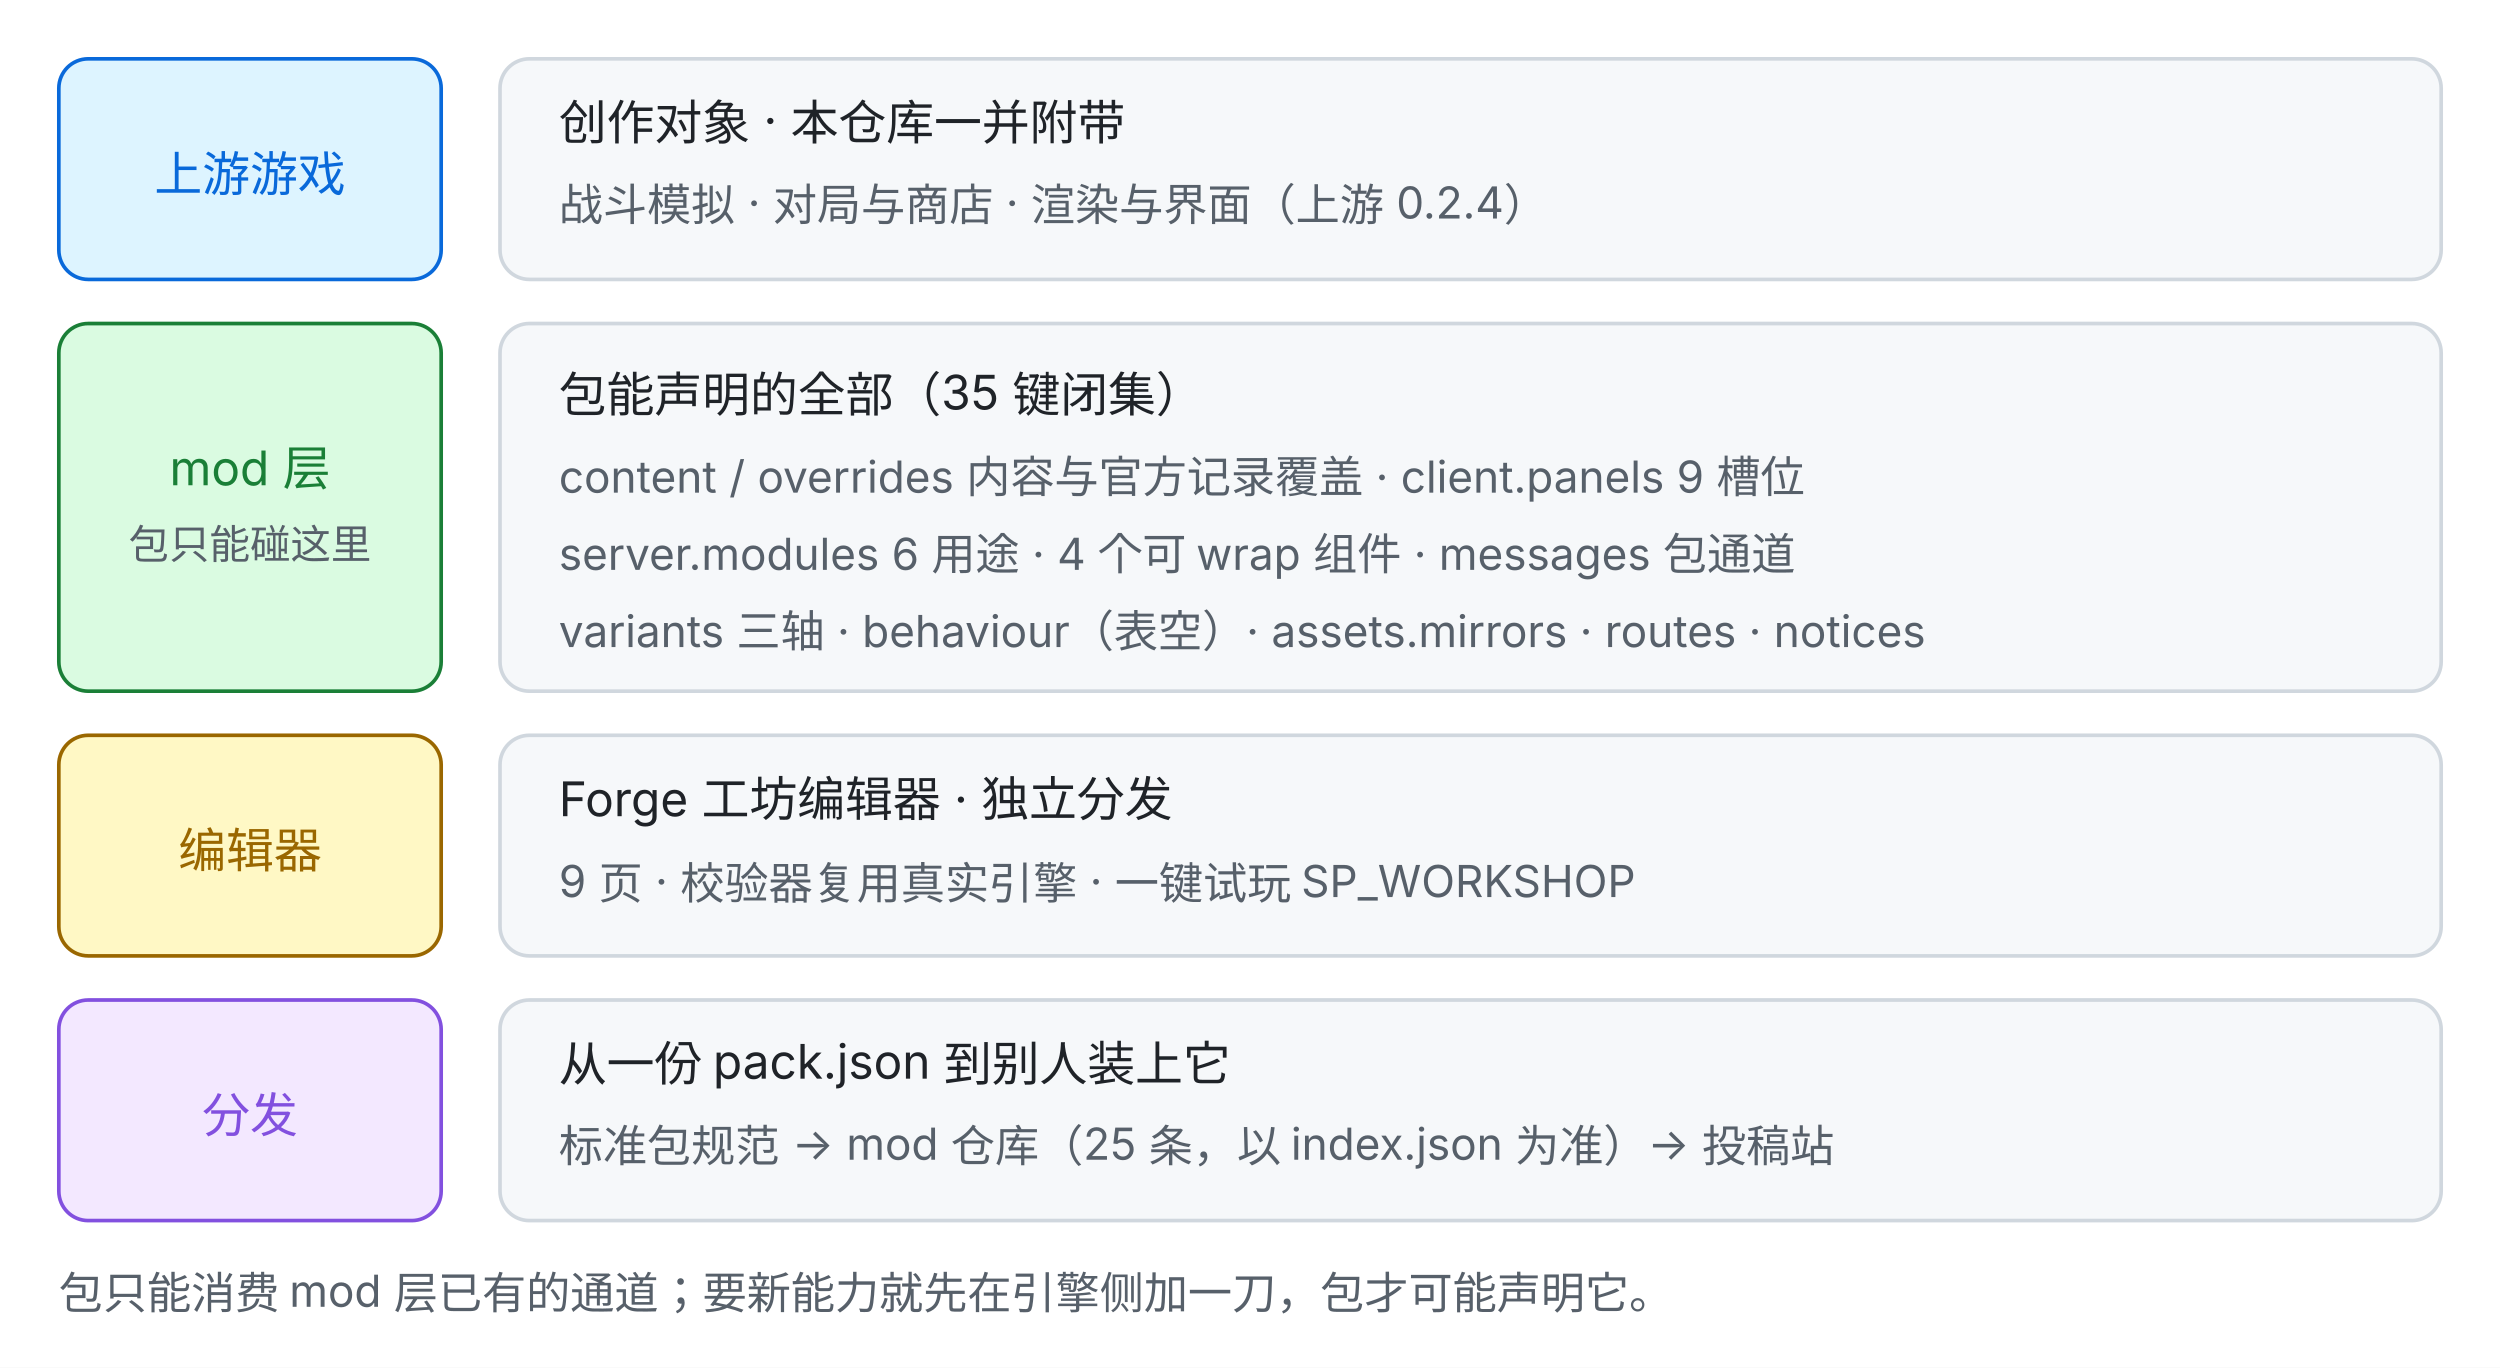
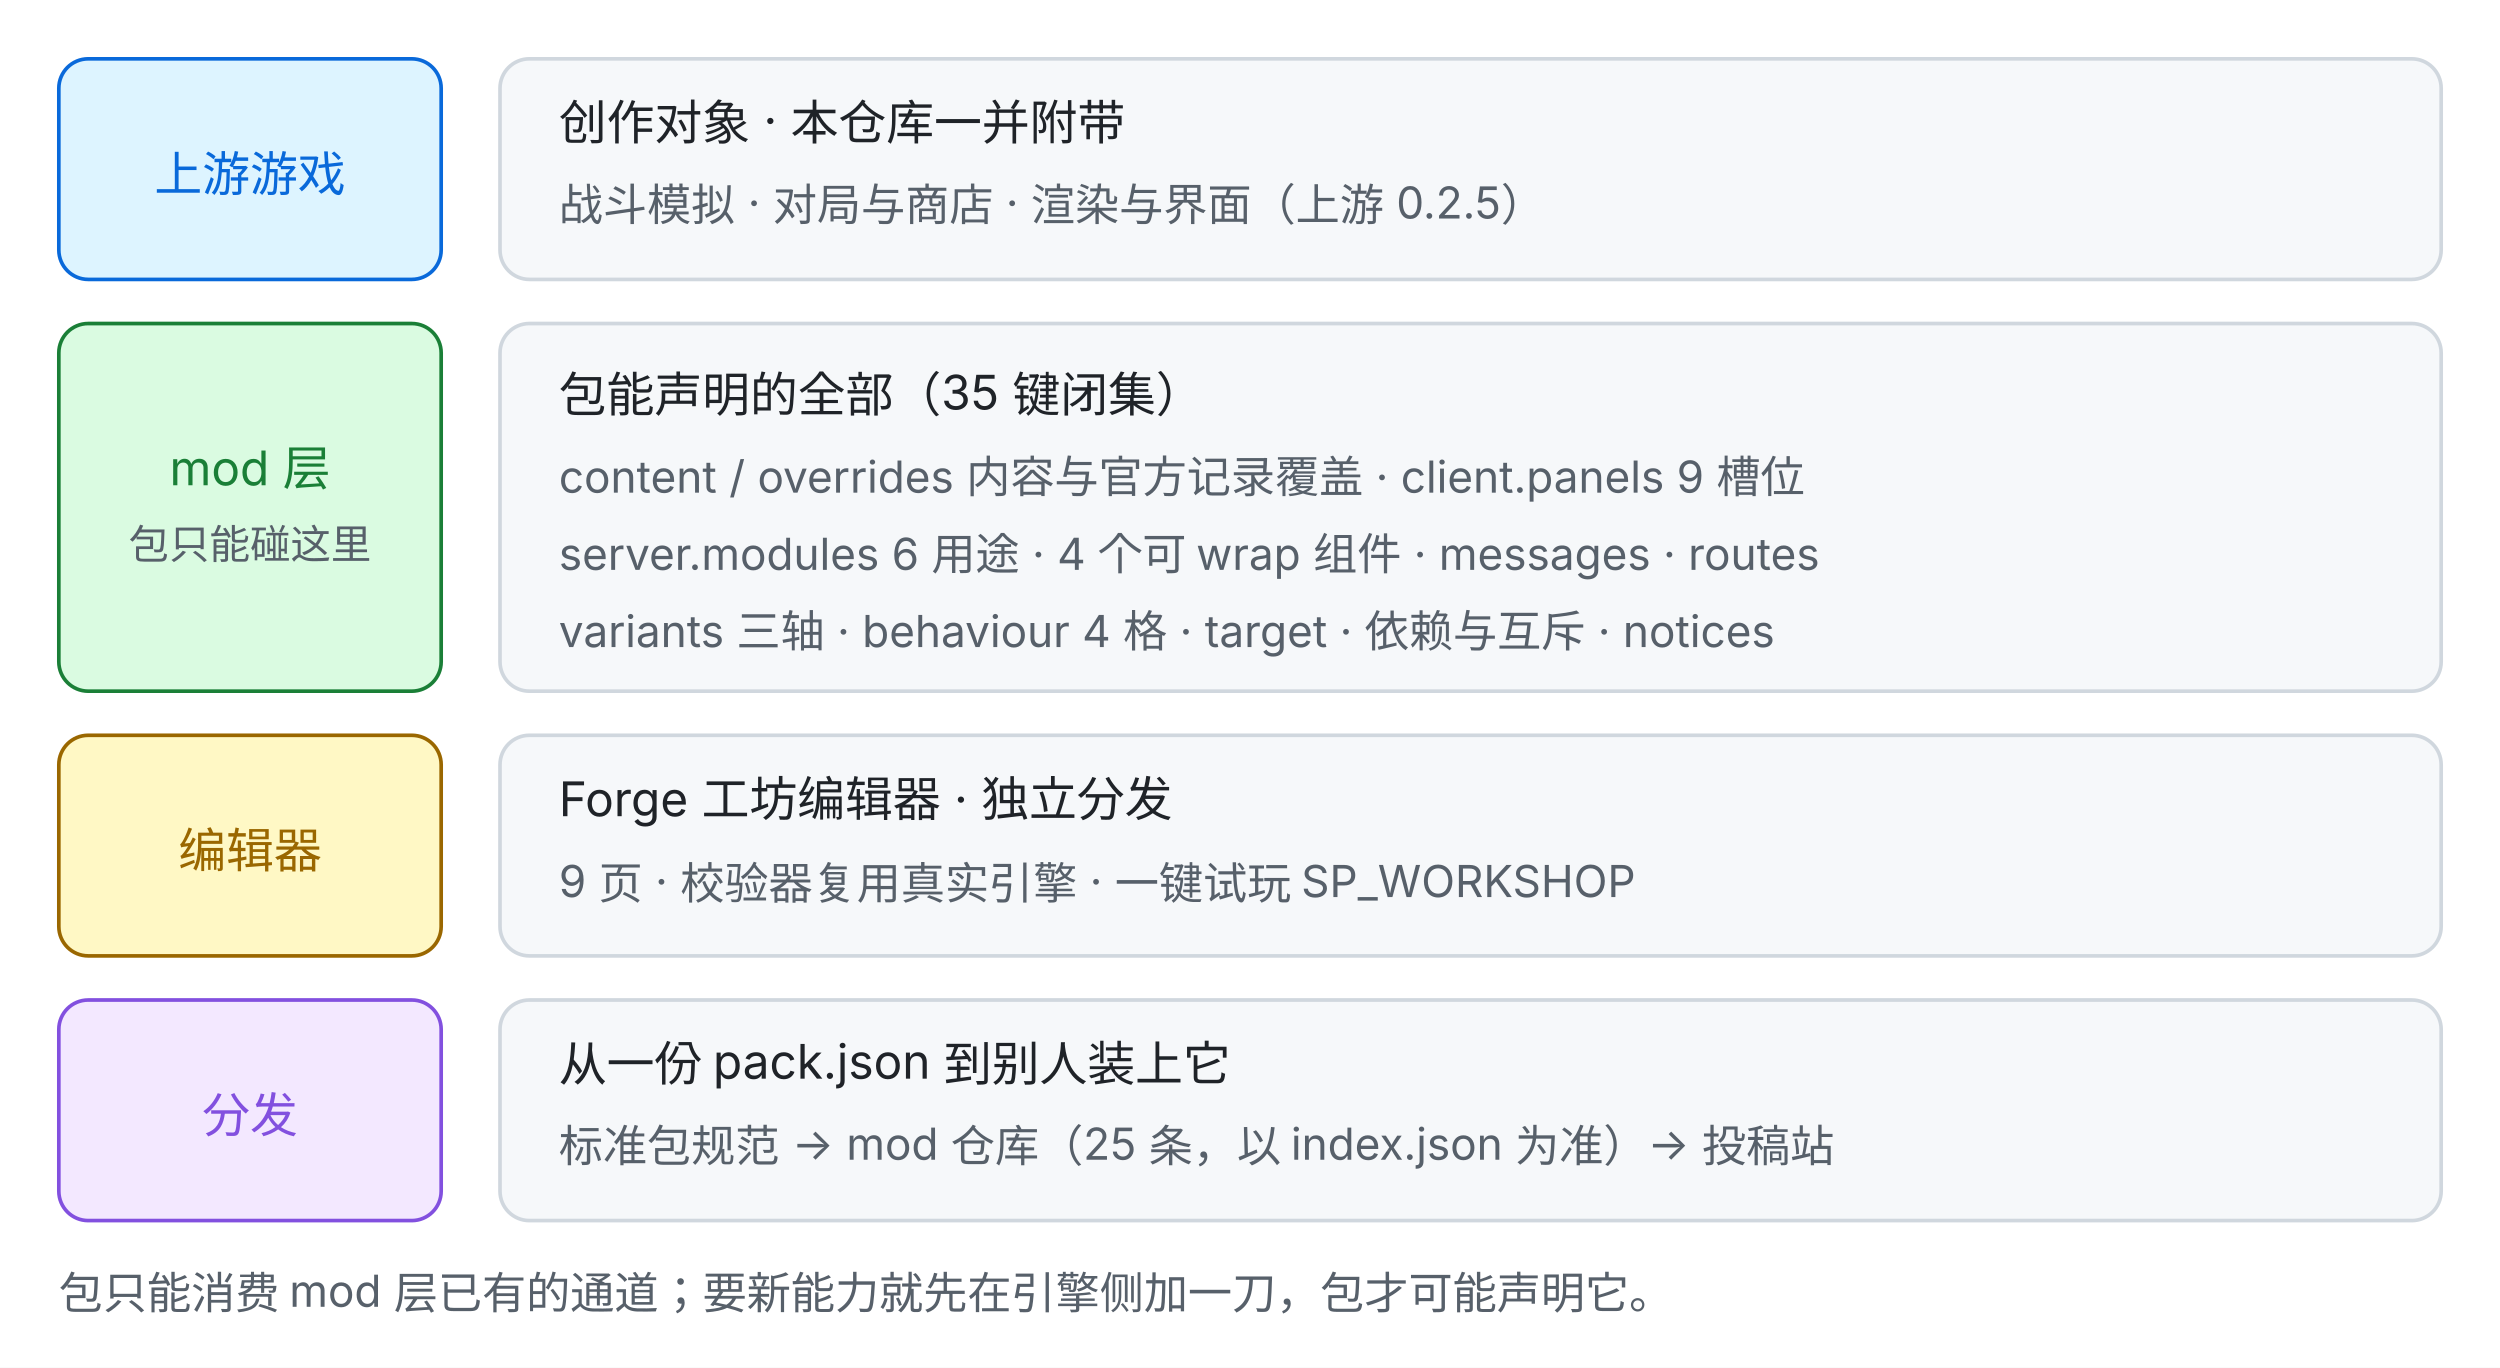
<svg xmlns="http://www.w3.org/2000/svg" viewBox="0 0 680 372" width="680" height="372" font-family="-apple-system,BlinkMacSystemFont,'Segoe UI','Noto Sans SC',sans-serif">
  <rect x="0" y="0" width="680" height="372" fill="#ffffff" />
  <rect x="16" y="16" width="104" height="60" rx="8" fill="#ddf4ff" stroke="#0969da" />
  <text x="68" y="52" font-size="13" fill="#0969da" text-anchor="middle">上游游戏</text>
  <rect x="136" y="16" width="528" height="60" rx="8" fill="#f6f8fa" stroke="#d0d7de" />
  <text x="152" y="38" font-size="13" fill="#1f2328">创作对象 · 本仓库一并附带</text>
-   <text x="152" y="60" font-size="12" fill="#57606a">战斗模拟 · 对局与商店 · 渲染与界面（上游 0.2.4）</text>
+   <text x="152" y="60" font-size="12" fill="#57606a">战斗模拟 · 对局与商店 · 渲染与界面（上游 0.2.5）</text>
  <rect x="16" y="88" width="104" height="100" rx="8" fill="#dafbe1" stroke="#1a7f37" />
  <text x="68" y="132" font-size="13" fill="#1a7f37" text-anchor="middle">mod 层</text>
  <text x="68" y="152" font-size="11" fill="#57606a" text-anchor="middle">包只能碰这里</text>
  <rect x="136" y="88" width="528" height="100" rx="8" fill="#f6f8fa" stroke="#d0d7de" />
  <text x="152" y="112" font-size="13" fill="#1f2328">包能声明的全部（35 键闭集）</text>
  <text x="152" y="134" font-size="12" fill="#57606a">content / overrides 内容与官方记录覆盖 · client.panels 9 槽位</text>
-   <text x="152" y="155" font-size="12" fill="#57606a">server.modules 6 用途 · 4 个可 wrap 组件 · messages 包通道</text>
-   <text x="152" y="176" font-size="12" fill="#57606a">variants 三轴 · behaviour（表空）· assets.mirrors · routes · notices</text>
+   <text x="152" y="155" font-size="12" fill="#57606a">server.modules 6 用途 · 4 个可 wrap 组件 · messages · routes</text>
+   <text x="152" y="176" font-size="12" fill="#57606a">variants 三轴 · behaviour 4 格 · target · 依赖与互斥 · notices</text>
  <rect x="16" y="200" width="104" height="60" rx="8" fill="#fff8c5" stroke="#9a6700" />
  <text x="68" y="236" font-size="13" fill="#9a6700" text-anchor="middle">编辑器</text>
  <rect x="136" y="200" width="528" height="60" rx="8" fill="#f6f8fa" stroke="#d0d7de" />
  <text x="152" y="222" font-size="13" fill="#1f2328">Forge 工坊编辑器 · 独立分发</text>
  <text x="152" y="244" font-size="12" fill="#57606a">9 页 · 校验器复用真实引擎 · 一键试玩 SP_WORKSHOP</text>
  <rect x="16" y="272" width="104" height="60" rx="8" fill="#f3e8ff" stroke="#8250df" />
  <text x="68" y="308" font-size="13" fill="#8250df" text-anchor="middle">分发</text>
  <rect x="136" y="272" width="528" height="60" rx="8" fill="#f6f8fa" stroke="#d0d7de" />
  <text x="152" y="294" font-size="13" fill="#1f2328">从一份 pack.json 到别人装上它</text>
  <text x="152" y="316" font-size="12" fill="#57606a">标准包规范 → mod 仓库（25 条，以 index.json 为准）→ 投稿站</text>
  <text x="16" y="356" font-size="12" fill="#57606a">包只能消费 mod 层已有的通道；要新能力就先在引擎侧加一刀，包才可能声明它。</text>
</svg>
